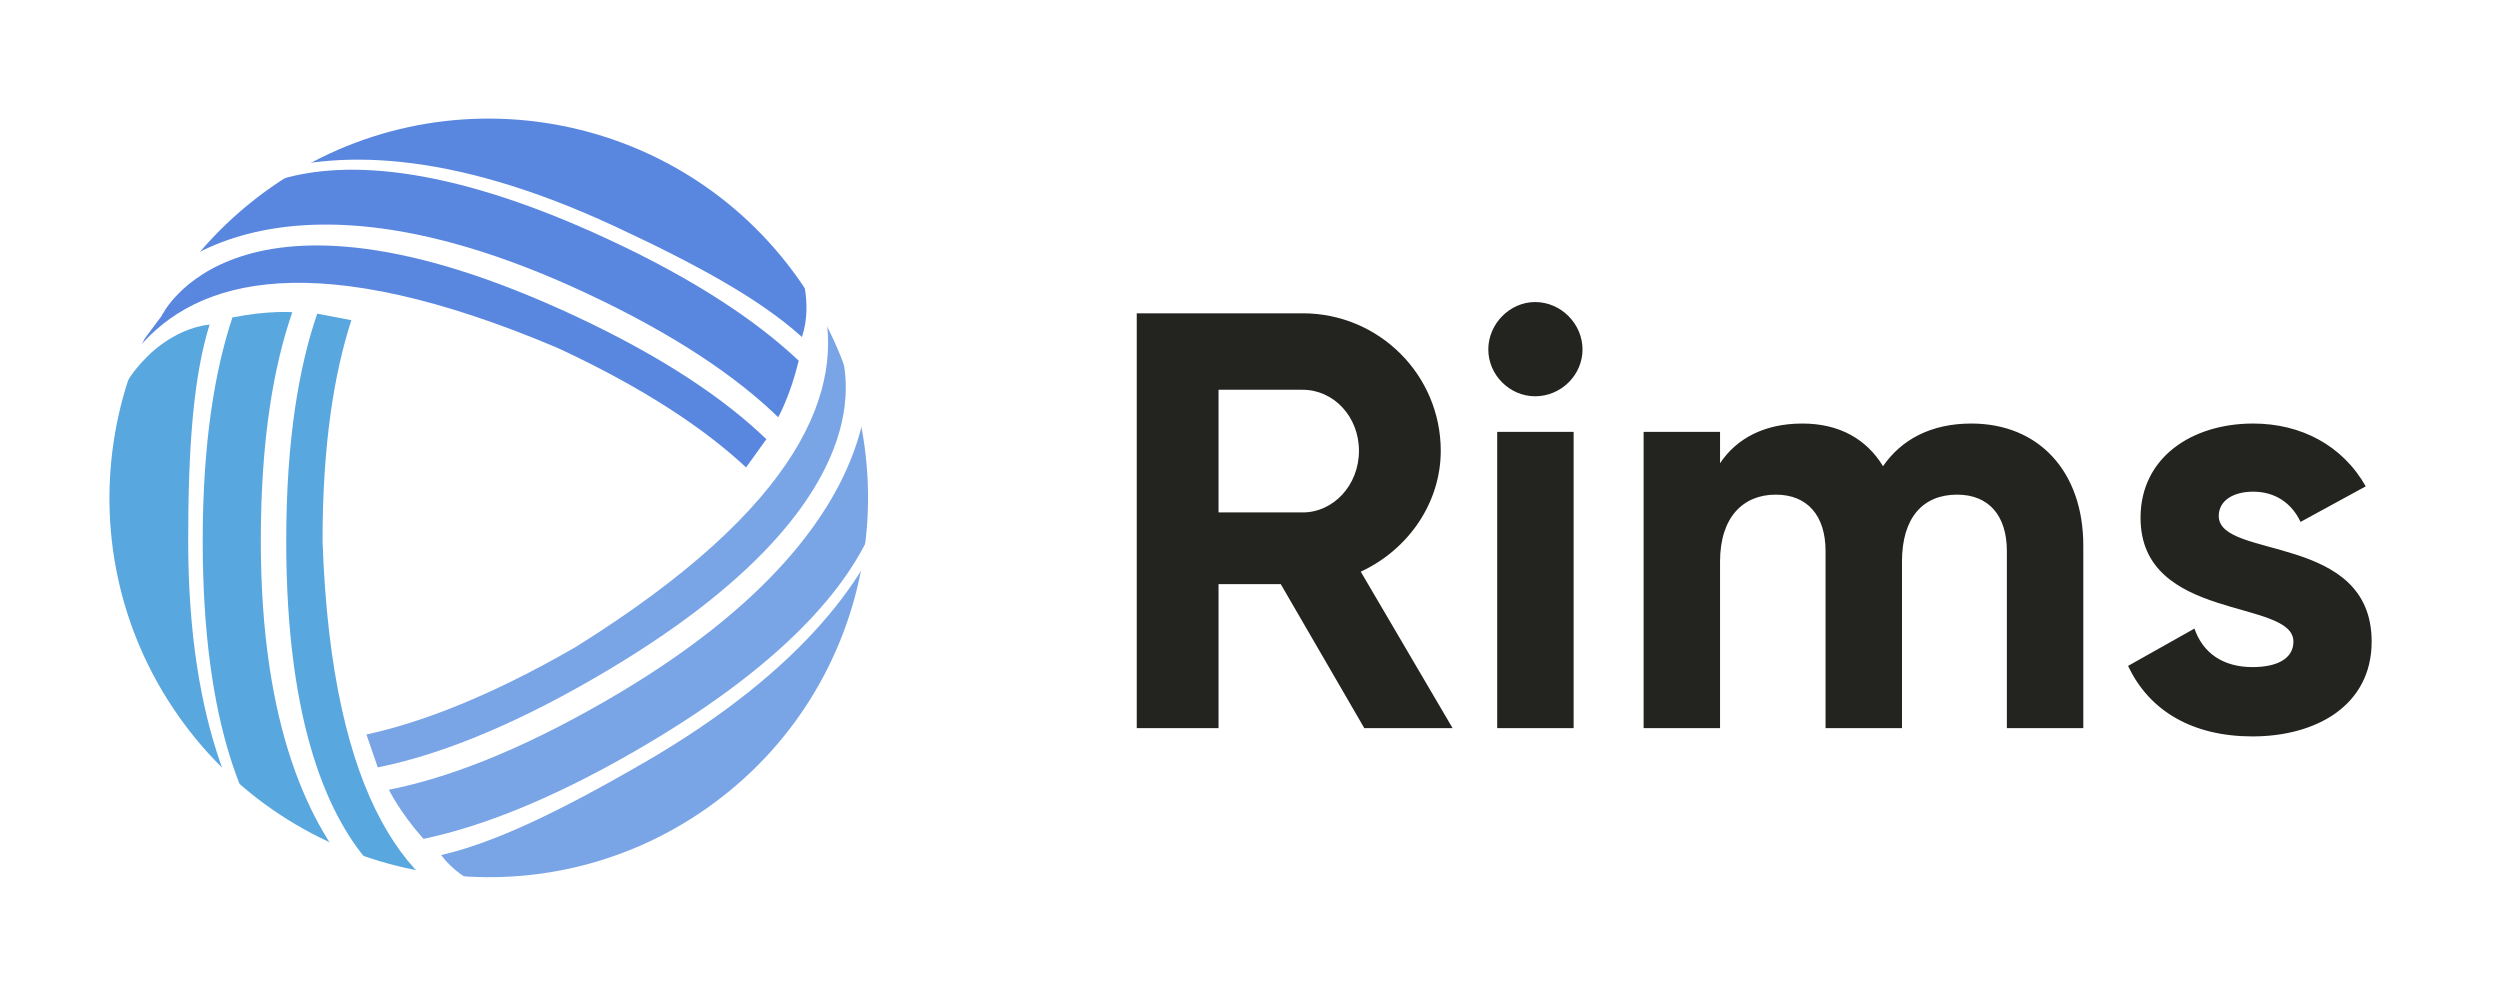
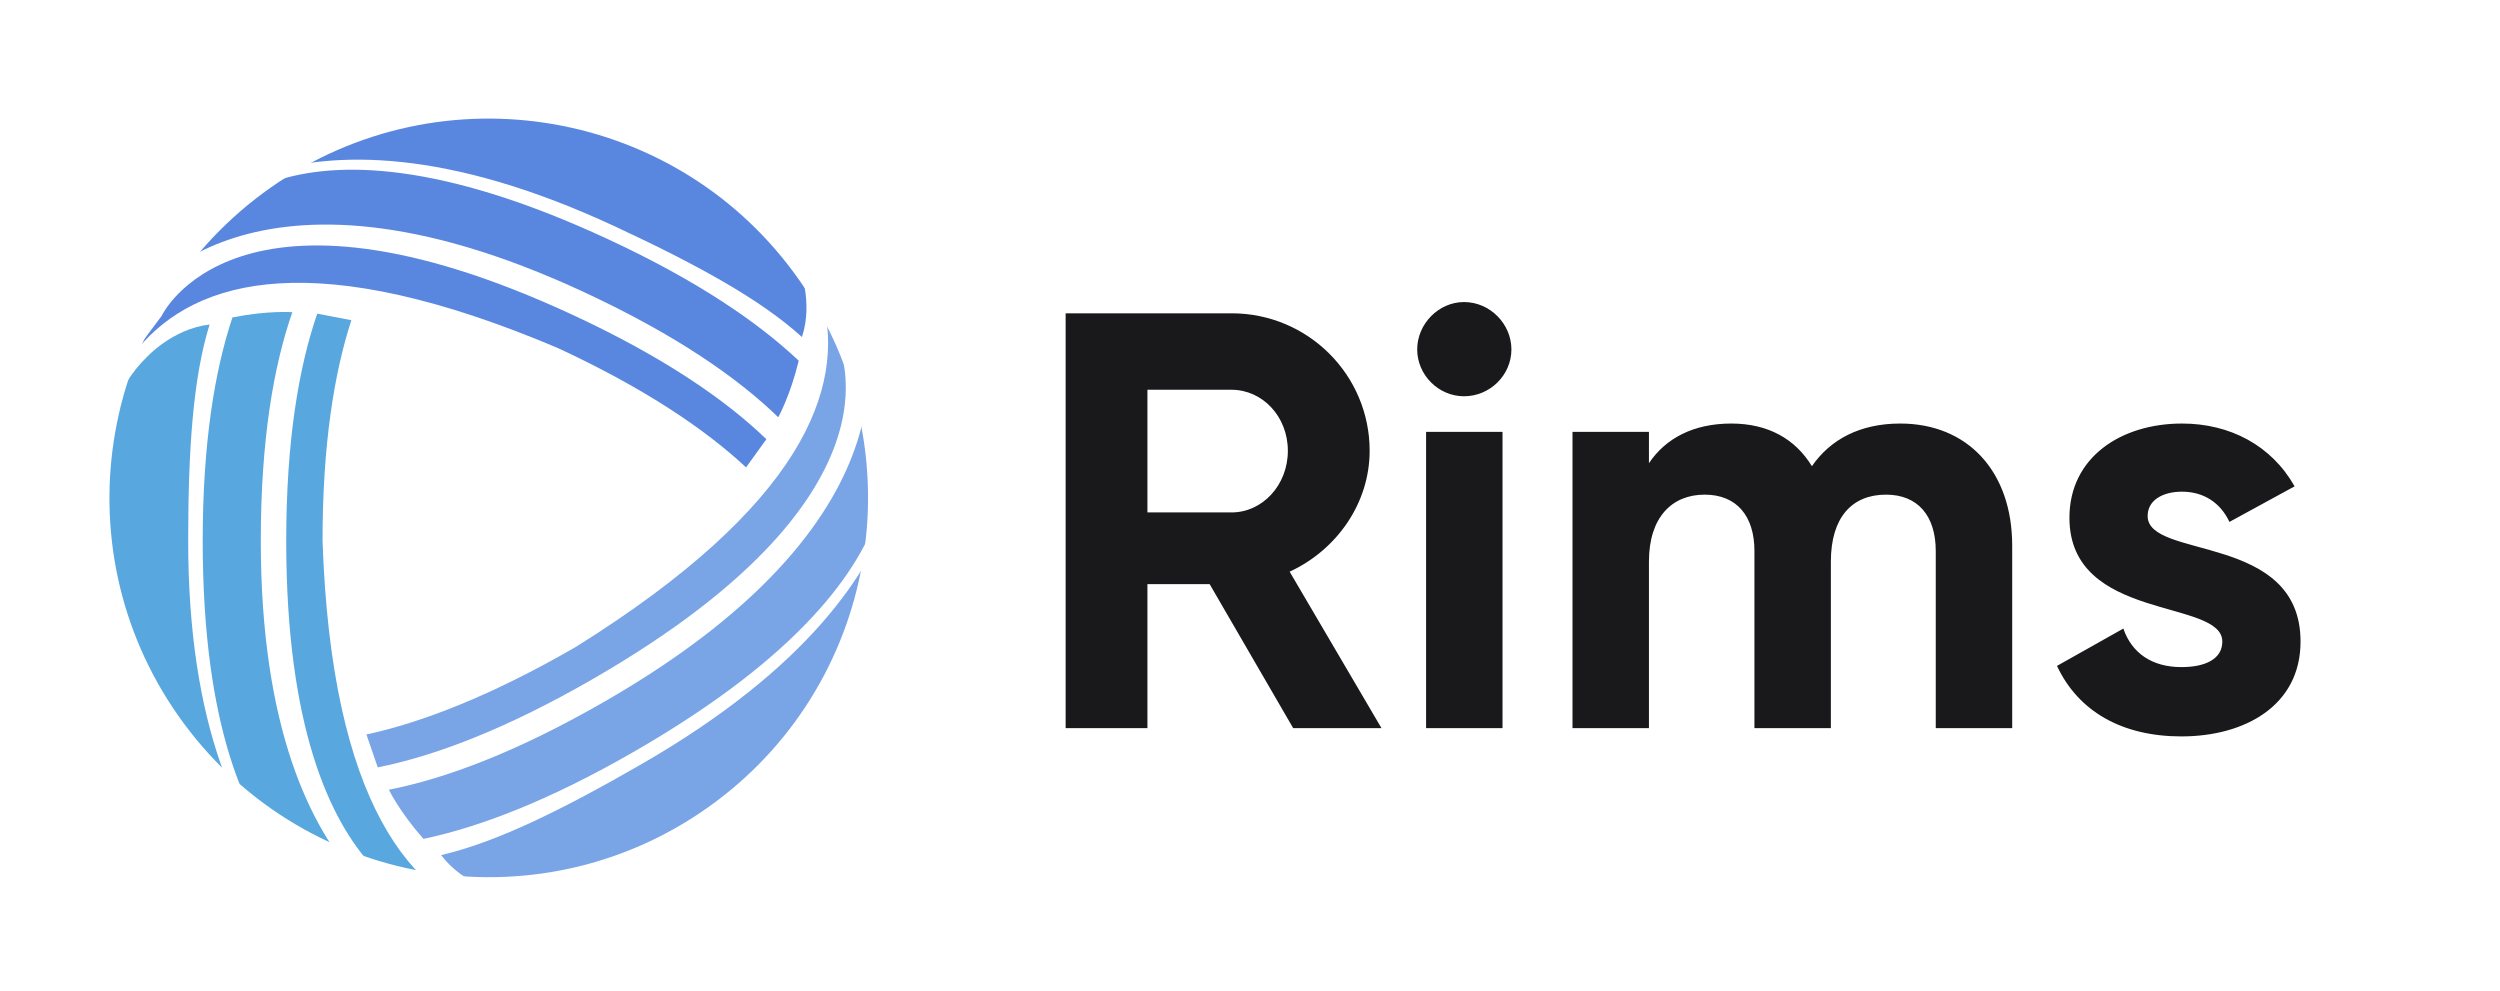
<svg xmlns="http://www.w3.org/2000/svg" height="42" width="106" fill="none" viewBox="0 0 106 42">
  <mask height="33" id="mask0" width="33" x="4" y="5" maskUnits="userSpaceOnUse">
    <circle cx="20.723" cy="21.111" fill="#C4C4C4" r="16.081" transform="rotate(-35.0494 20.7226 21.1107)" />
  </mask>
  <g mask="url(#mask0)">
    <path d="M6.854 10.155L10.166 6.274C13.391 -0.658 31.587 4.684 33.866 11.274C33.866 11.274 34.505 12.782 34.002 14.29C32.278 12.725 29.649 11.263 26.068 9.597C11.725 2.924 6.854 10.155 6.854 10.155Z" fill="#2763D6" />
    <path d="M5.861 12.782L8.348 10.182C8.348 10.182 11.465 3.482 25.808 10.155C29.573 11.907 32.135 13.661 33.866 15.294C33.5 16.802 32.997 17.691 32.997 17.691C31.265 16.011 28.659 14.199 24.769 12.389C10.426 5.716 5.861 12.782 5.861 12.782Z" fill="#2763D6" />
    <path d="M5.861 14.762C5.526 15.162 6.854 13.393 6.854 13.393C6.854 13.393 9.971 6.693 24.314 13.366C28.169 15.159 30.763 16.955 32.495 18.622C31.992 19.315 31.633 19.817 31.633 19.817C29.904 18.207 27.366 16.484 23.665 14.762C13.399 10.407 8.348 11.791 5.861 14.762Z" fill="#2763D6" />
    <path d="M38.091 16.167L39.345 21.12C43.167 27.741 28.053 39.738 21.273 37.863C21.273 37.863 19.653 37.531 18.705 36.255C21.011 35.722 23.764 34.382 27.246 32.372C41.192 24.32 38.091 16.167 38.091 16.167Z" fill="#5189DE" />
    <path d="M36.507 13.848L37.189 17.387C37.189 17.387 40.884 23.787 26.938 31.838C23.277 33.952 20.322 35.07 17.955 35.569C16.927 34.406 16.489 33.484 16.489 33.484C18.895 33.01 21.923 31.889 25.706 29.705C39.653 21.653 36.507 13.848 36.507 13.848Z" fill="#5189DE" />
    <path d="M34.873 12.718C34.74 12.213 35.419 14.32 35.419 14.32C35.419 14.32 39.114 20.72 25.167 28.772C21.419 30.936 18.411 32.056 16.017 32.537C15.741 31.726 15.537 31.143 15.537 31.143C17.883 30.631 20.799 29.516 24.398 27.439C34.032 21.435 35.862 16.469 34.873 12.718Z" fill="#5189DE" />
    <path d="M16.59 40.119L11.674 38.753C4.029 38.753 1.196 20.002 6.21 15.155C6.21 15.155 7.308 13.941 8.887 13.76C8.195 15.984 7.979 18.984 7.979 22.934C7.979 38.753 16.59 40.119 16.59 40.119Z" fill="#278CD6" />
    <path d="M19.391 39.911L15.985 38.753C15.985 38.753 8.595 38.753 8.595 22.934C8.595 18.781 9.104 15.718 9.855 13.46C11.377 13.156 12.395 13.237 12.395 13.237C11.602 15.516 11.058 18.643 11.058 22.934C11.058 38.753 19.391 39.911 19.391 39.911Z" fill="#278CD6" />
    <path d="M21.186 39.076C21.69 39.211 19.526 38.753 19.526 38.753C19.526 38.753 12.136 38.753 12.136 22.934C12.136 18.682 12.67 15.573 13.45 13.3C14.291 13.463 14.898 13.576 14.898 13.576C14.168 15.823 13.676 18.852 13.676 22.934C14.058 34.078 17.443 38.074 21.186 39.076Z" fill="#278CD6" />
  </g>
-   <path d="M57.847 30.873H61.59L57.696 24.239C59.706 23.31 61.088 21.325 61.088 19.114C61.088 15.898 58.475 13.284 55.233 13.284H48.198V30.873H51.666V24.767H54.304L57.847 30.873ZM51.666 16.526H55.233C56.54 16.526 57.62 17.656 57.62 19.114C57.62 20.571 56.54 21.727 55.233 21.727H51.666V16.526ZM65.089 16.802C66.195 16.802 67.099 15.898 67.099 14.817C67.099 13.737 66.195 12.807 65.089 12.807C64.009 12.807 63.104 13.737 63.104 14.817C63.104 15.898 64.009 16.802 65.089 16.802ZM63.481 30.873H66.722V18.31H63.481V30.873ZM83.584 17.958C81.875 17.958 80.619 18.636 79.84 19.767C79.136 18.611 77.981 17.958 76.423 17.958C74.815 17.958 73.634 18.586 72.93 19.641V18.31H69.689V30.873H72.93V23.812C72.93 21.928 73.91 20.973 75.292 20.973C76.649 20.973 77.403 21.878 77.403 23.36V30.873H80.644V23.812C80.644 21.928 81.549 20.973 82.981 20.973C84.338 20.973 85.091 21.878 85.091 23.36V30.873H88.332V23.134C88.332 19.993 86.448 17.958 83.584 17.958ZM94.075 21.878C94.075 21.199 94.729 20.847 95.533 20.847C96.462 20.847 97.166 21.325 97.543 22.129L100.307 20.621C99.327 18.888 97.568 17.958 95.533 17.958C92.945 17.958 90.759 19.39 90.759 21.953C90.759 26.375 97.241 25.37 97.241 27.204C97.241 27.933 96.538 28.285 95.507 28.285C94.251 28.285 93.397 27.682 93.045 26.651L90.231 28.234C91.136 30.169 92.995 31.224 95.507 31.224C98.196 31.224 100.558 29.918 100.558 27.204C100.558 22.581 94.075 23.737 94.075 21.878Z" fill="#23241F" />
+   <path d="M54.831 30.873H58.575L54.681 24.239C56.691 23.31 58.073 21.325 58.073 19.114C58.073 15.898 55.46 13.284 52.218 13.284H45.183V30.873H48.651V24.767H51.289L54.831 30.873ZM48.651 16.526H52.218C53.525 16.526 54.605 17.656 54.605 19.114C54.605 20.571 53.525 21.727 52.218 21.727H48.651V16.526ZM62.074 16.802C63.18 16.802 64.084 15.898 64.084 14.817C64.084 13.737 63.18 12.807 62.074 12.807C60.994 12.807 60.089 13.737 60.089 14.817C60.089 15.898 60.994 16.802 62.074 16.802ZM60.466 30.873H63.707V18.31H60.466V30.873ZM80.569 17.958C78.86 17.958 77.604 18.636 76.825 19.767C76.121 18.611 74.966 17.958 73.408 17.958C71.8 17.958 70.619 18.586 69.915 19.641V18.31H66.674V30.873H69.915V23.812C69.915 21.928 70.895 20.973 72.277 20.973C73.634 20.973 74.388 21.878 74.388 23.36V30.873H77.629V23.812C77.629 21.928 78.533 20.973 79.966 20.973C81.322 20.973 82.076 21.878 82.076 23.36V30.873H85.317V23.134C85.317 19.993 83.433 17.958 80.569 17.958ZM91.06 21.878C91.06 21.199 91.713 20.847 92.517 20.847C93.447 20.847 94.151 21.325 94.528 22.129L97.291 20.621C96.312 18.888 94.553 17.958 92.517 17.958C89.93 17.958 87.744 19.39 87.744 21.953C87.744 26.375 94.226 25.37 94.226 27.204C94.226 27.933 93.523 28.285 92.492 28.285C91.236 28.285 90.382 27.682 90.03 26.651L87.216 28.234C88.121 30.169 89.98 31.224 92.492 31.224C95.181 31.224 97.543 29.918 97.543 27.204C97.543 22.581 91.06 23.737 91.06 21.878Z" fill="#19191B" />
</svg>
